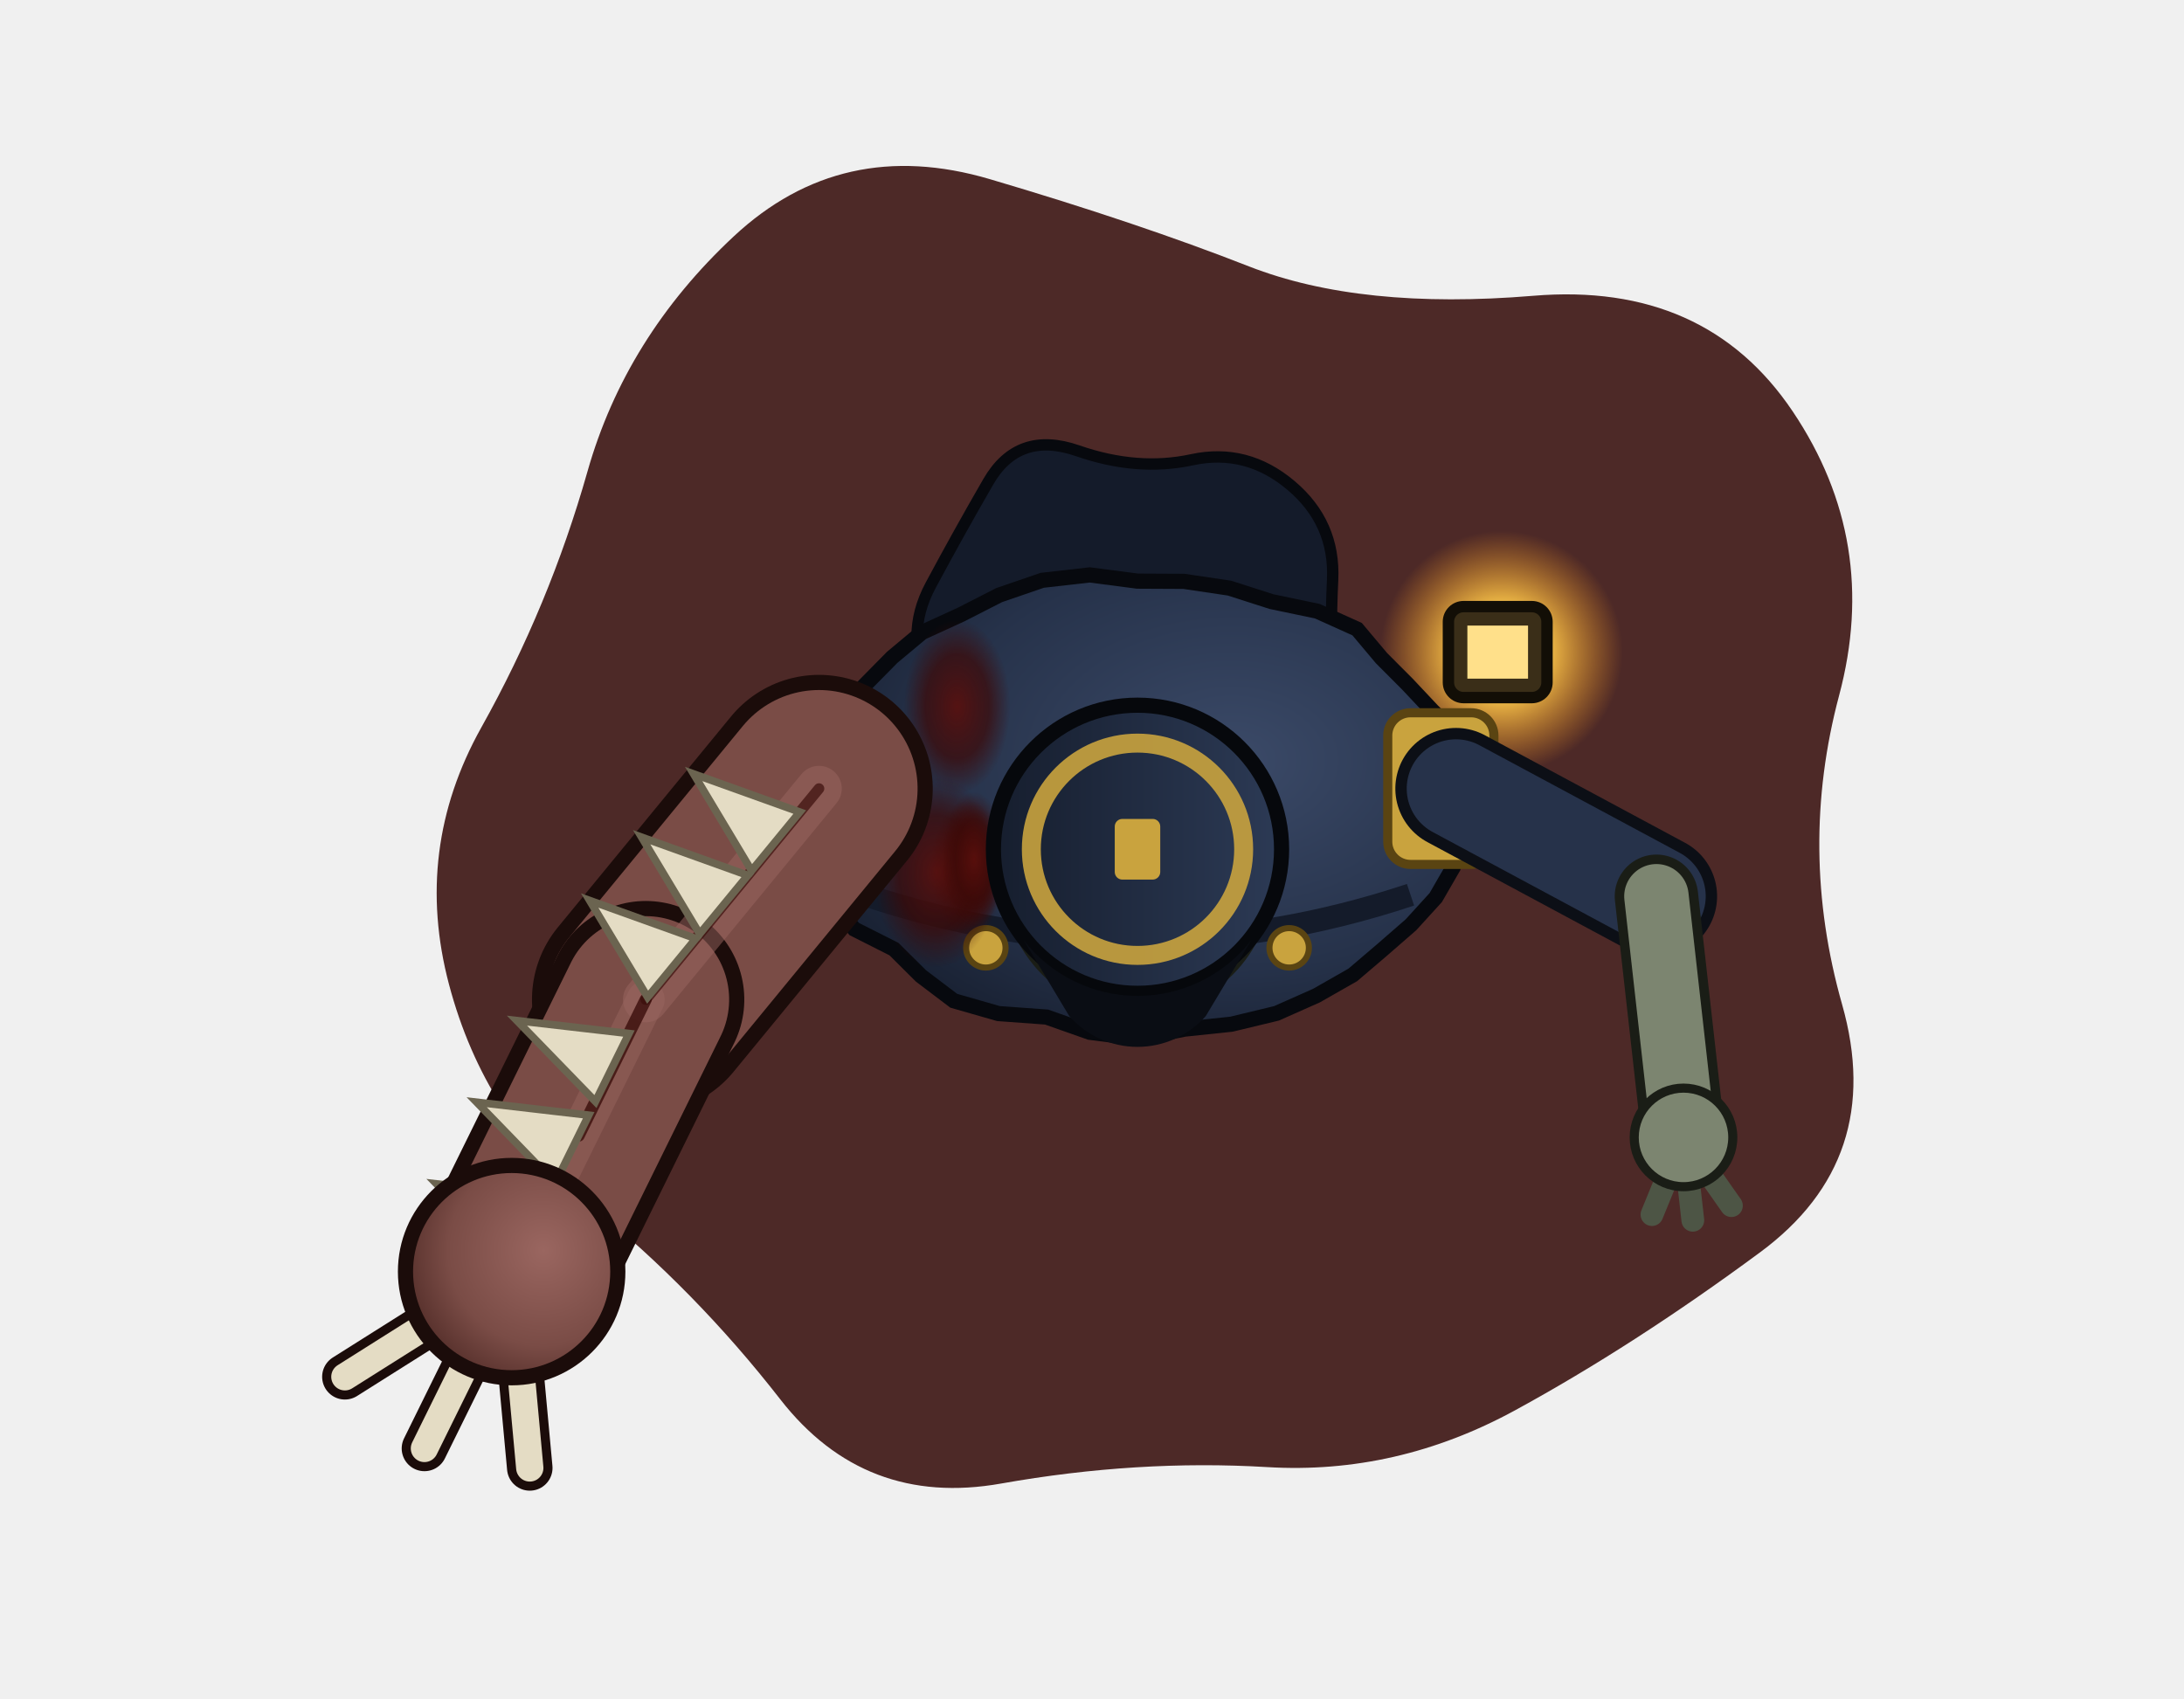
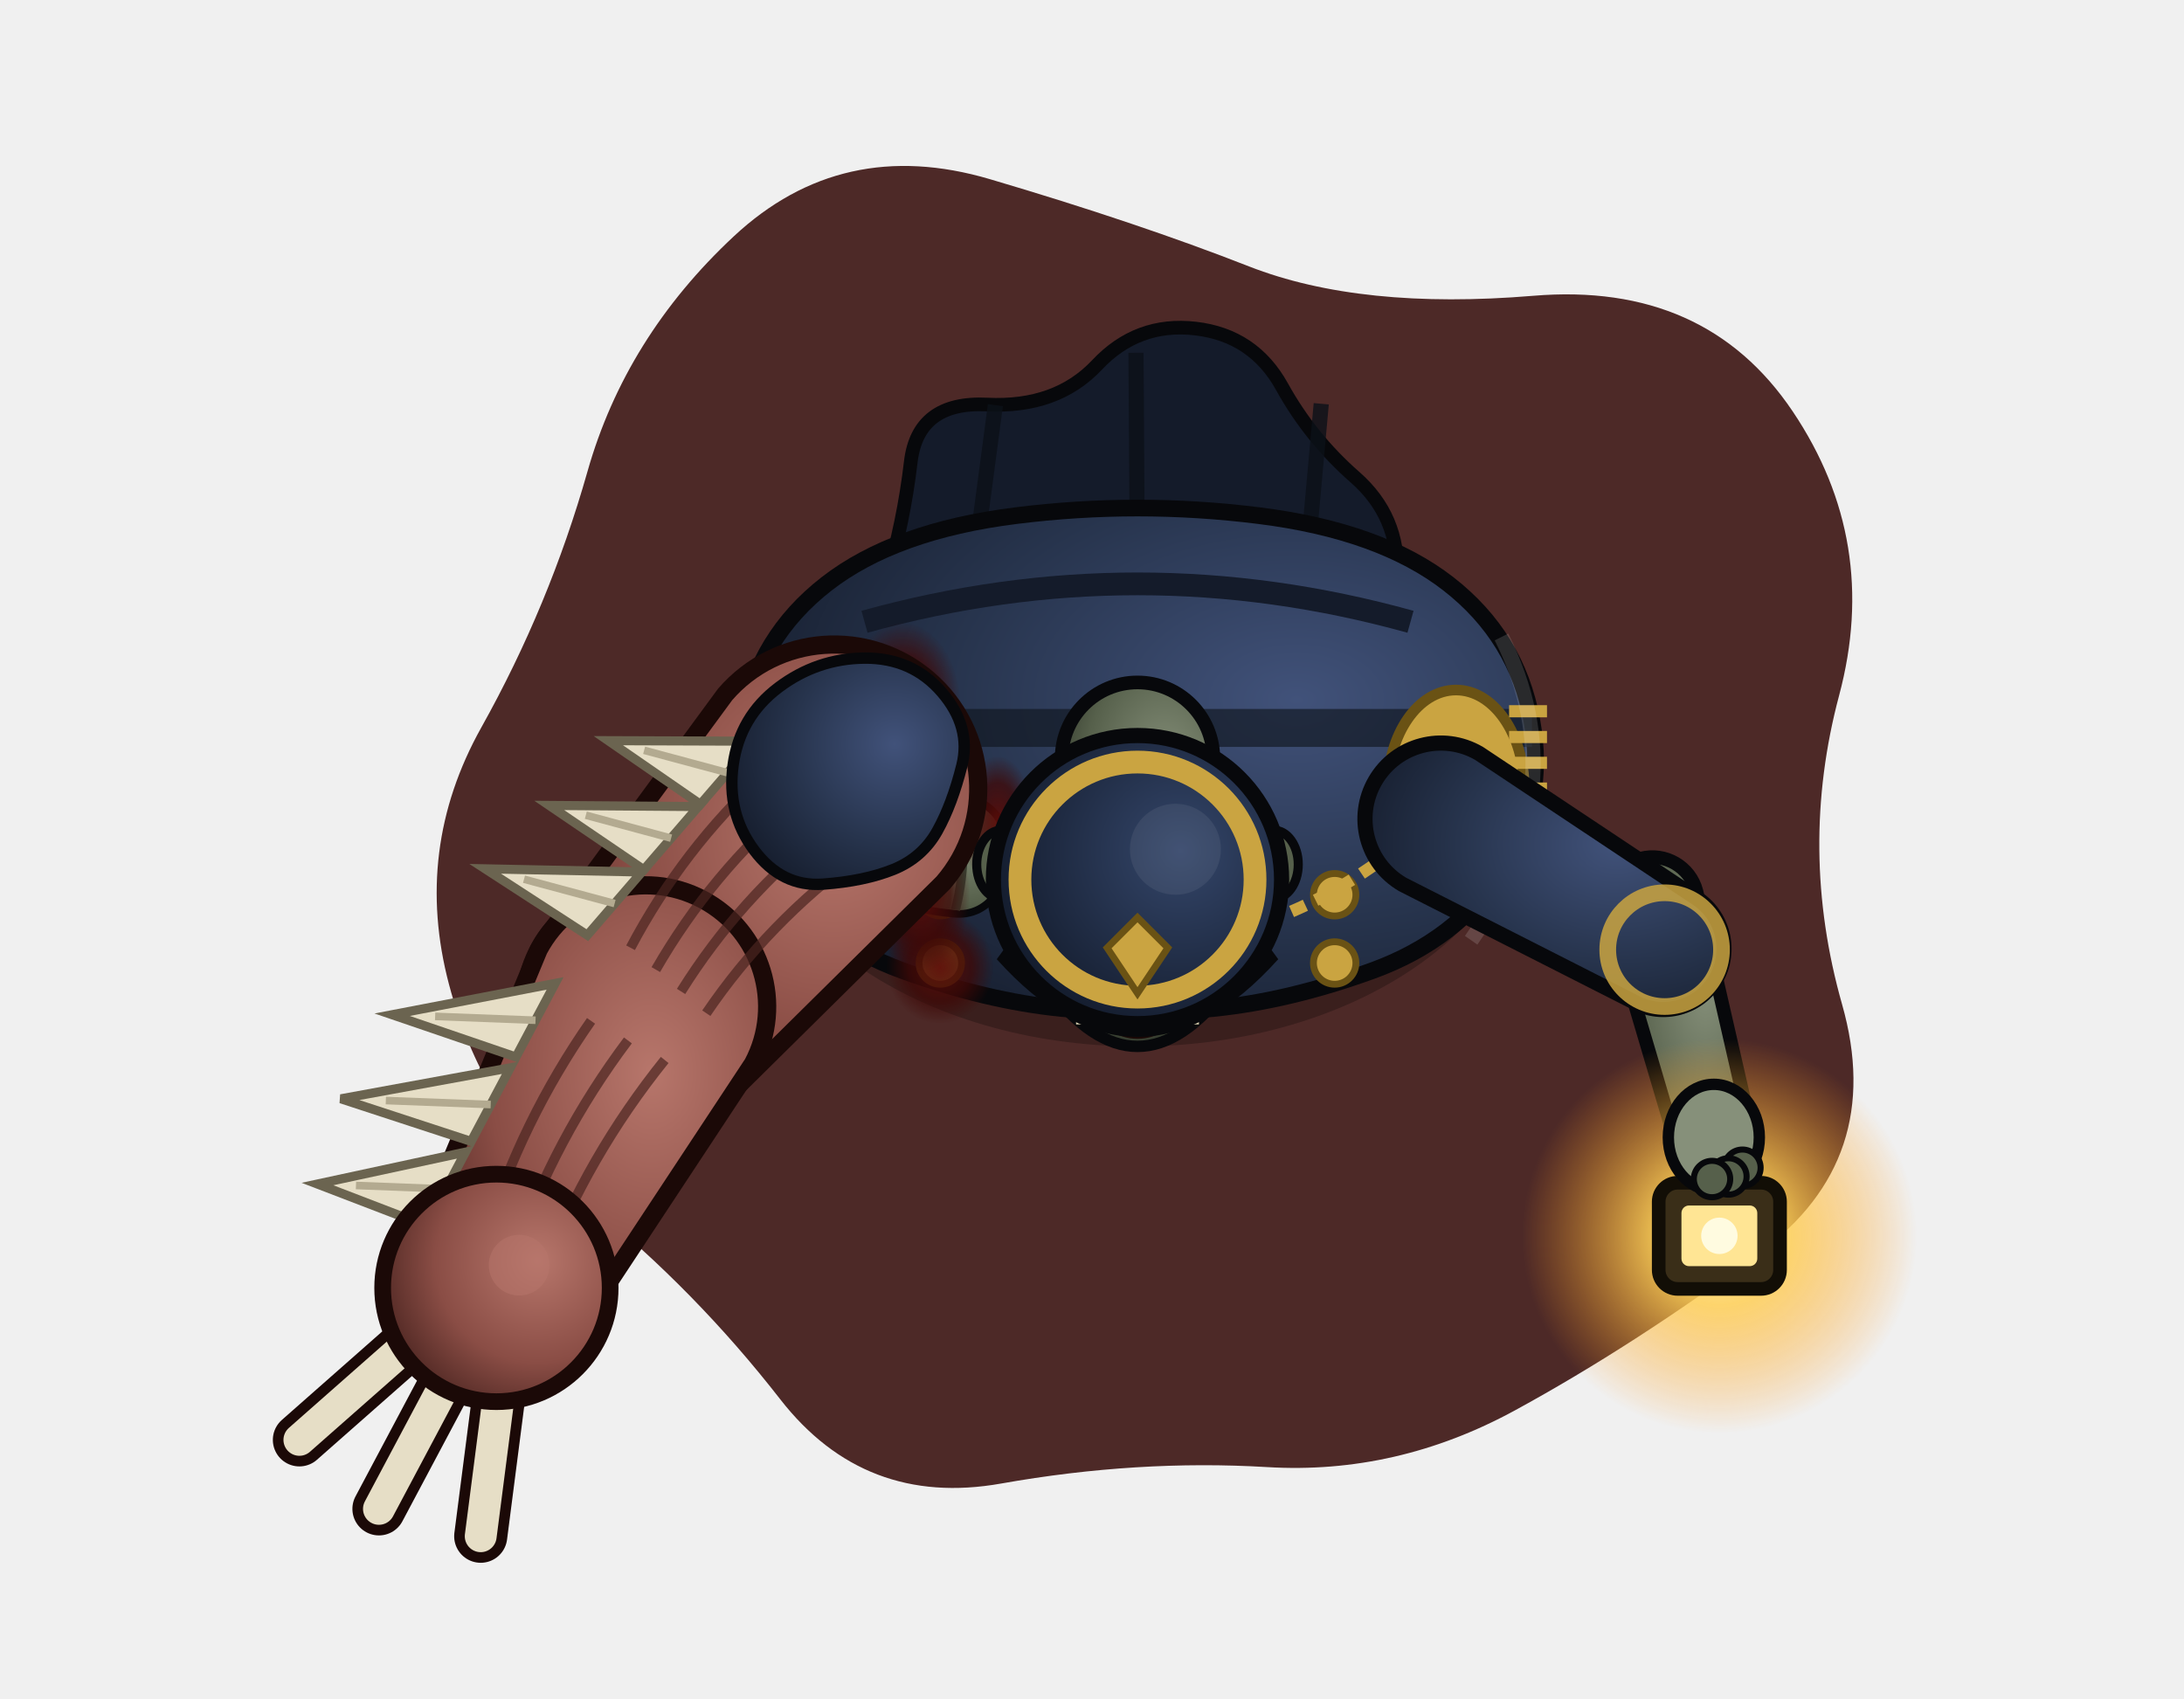
<svg xmlns="http://www.w3.org/2000/svg" width="288" height="224" viewBox="0 0 288 224">
  <defs>
-     <radialGradient id="bc" cx="40%" cy="35%" r="75%">
-       <stop offset="0" stop-color="#3b4a68" stop-opacity="1" />
-       <stop offset="0.6" stop-color="#26324a" stop-opacity="1" />
-       <stop offset="1" stop-color="#141b2a" stop-opacity="1" />
+     <radialGradient id="bc" cx="38%" cy="30%" r="80%">
+       <stop offset="0" stop-color="#41527a" />
+       <stop offset=".55" stop-color="#27344d" />
+       <stop offset="1" stop-color="#141b2a" />
    </radialGradient>
-     <radialGradient id="bf" cx="40%" cy="35%" r="75%">
-       <stop offset="0" stop-color="#9a6660" stop-opacity="1" />
-       <stop offset="0.6" stop-color="#7a4c46" stop-opacity="1" />
-       <stop offset="1" stop-color="#4a2622" stop-opacity="1" />
+     <radialGradient id="bf" cx="38%" cy="32%" r="75%">
+       <stop offset="0" stop-color="#b7766b" />
+       <stop offset=".6" stop-color="#8a4d45" />
+       <stop offset="1" stop-color="#4a2420" />
    </radialGradient>
-     <radialGradient id="bs" cx="60%" cy="40%" r="75%">
-       <stop offset="0" stop-color="#7c8570" stop-opacity="1" />
-       <stop offset="1" stop-color="#4d5545" stop-opacity="1" />
+     <radialGradient id="bs" cx="40%" cy="32%" r="75%">
+       <stop offset="0" stop-color="#86907a" />
+       <stop offset=".7" stop-color="#56604b" />
+       <stop offset="1" stop-color="#383f31" />
    </radialGradient>
    <radialGradient id="bl" cx="50%" cy="50%" r="50%">
-       <stop offset="0" stop-color="#fff3b0" stop-opacity="1" />
-       <stop offset="0.4" stop-color="#ffc94a" stop-opacity="0.9" />
+       <stop offset="0" stop-color="#fff6c0" />
+       <stop offset=".35" stop-color="#ffcf55" stop-opacity=".85" />
      <stop offset="1" stop-color="#ff9a1f" stop-opacity="0" />
    </radialGradient>
    <radialGradient id="bb" cx="50%" cy="50%" r="50%">
-       <stop offset="0" stop-color="#5a0f0c" stop-opacity="0.9" />
-       <stop offset="0.6" stop-color="#3d0907" stop-opacity="0.7" />
-       <stop offset="1" stop-color="#3d0907" stop-opacity="0" />
+       <stop offset="0" stop-color="#5c0d0a" stop-opacity=".95" />
+       <stop offset=".6" stop-color="#3f0806" stop-opacity=".75" />
+       <stop offset="1" stop-color="#3f0806" stop-opacity="0" />
    </radialGradient>
-     <linearGradient id="cap" x1="0" y1="0" x2="0" y2="1">
-       <stop offset="0" stop-color="#2c3a55" stop-opacity="1" />
-       <stop offset="1" stop-color="#161e2e" stop-opacity="1" />
-     </linearGradient>
+     <radialGradient id="cap" cx="40%" cy="35%" r="70%">
+       <stop offset="0" stop-color="#34466a" />
+       <stop offset="1" stop-color="#121a2a" />
+     </radialGradient>
  </defs>
  <path d="M242.91 132.45 Q248.72 152.89 232.08 165.17 Q215.45 177.45 199.81 185.98 Q184.18 194.51 167.09 193.48 Q150 192.46 132.01 195.65 Q114.03 198.84 102.89 184.54 Q91.76 170.24 77.85 158.94 Q63.93 147.65 59.21 129.83 Q54.49 112 63.47 95.94 Q72.45 79.88 77.47 62.18 Q82.49 44.49 96.75 31.18 Q111.01 17.87 130.51 23.62 Q150 29.37 164.72 35.14 Q179.45 40.9 202.17 39.01 Q224.89 37.11 236.41 54.27 Q247.94 71.43 242.52 91.72 Q237.11 112 242.91 132.45 Z" fill="#300604" opacity=".85" />
  <g transform="translate(150 112) rotate(90) translate(-112 -112)">
-     <path d="M104 96 L106 93" stroke="#0c0f16" stroke-width="21" stroke-linecap="round" fill="none" />
-     <path d="M104 96 L106 93" stroke="#1d2433" stroke-width="17" stroke-linecap="round" fill="none" />
-     <ellipse cx="111" cy="93" rx="12" ry="8" fill="#15120f" stroke="#050505" stroke-width="1.5" />
-     <path d="M104 128 L106 131" stroke="#0c0f16" stroke-width="21" stroke-linecap="round" fill="none" />
-     <path d="M104 128 L106 131" stroke="#1d2433" stroke-width="17" stroke-linecap="round" fill="none" />
-     <ellipse cx="111" cy="131" rx="12" ry="8" fill="#15120f" stroke="#050505" stroke-width="1.5" />
+     <path d="M107.39 98.7 L107.05 96.02 A9 9 0 0 0 90.95 87.98 L88.61 89.3 A10.5 10.5 0 0 0 107.39 98.7 Z" fill="#1c2331" stroke="#07080b" stroke-width="2" stroke-linejoin="round" />
+     <path d="M107.05 96.02 L106.71 93.35 A7.5 7.5 0 0 0 93.29 86.65 L90.95 87.98 A9 9 0 0 0 107.05 96.02 Z" fill="#1c2331" stroke="#07080b" stroke-width="2" stroke-linejoin="round" />
+     <path d="M98 94 L100 90" stroke="#8e2a22" stroke-width="2.4" opacity=".85" />
+     <ellipse cx="107" cy="90" rx="15" ry="9.5" fill="#141210" stroke="#07080b" stroke-width="1.8" />
+     <ellipse cx="110" cy="87.5" rx="6" ry="2.2" fill="#fff" opacity=".08" />
+     <path d="M88.61 134.7 L90.95 136.02 A9 9 0 0 0 107.05 127.98 L107.39 125.3 A10.5 10.5 0 0 0 88.61 134.7 Z" fill="#1c2331" stroke="#07080b" stroke-width="2" stroke-linejoin="round" />
+     <path d="M90.95 136.02 L93.29 137.35 A7.5 7.5 0 0 0 106.71 130.65 L107.05 127.98 A9 9 0 0 0 90.95 136.02 Z" fill="#1c2331" stroke="#07080b" stroke-width="2" stroke-linejoin="round" />
+     <path d="M98 130 L100 134" stroke="#8e2a22" stroke-width="2.4" opacity=".85" />
+     <ellipse cx="107" cy="134" rx="15" ry="9.5" fill="#141210" stroke="#07080b" stroke-width="1.8" />
+     <ellipse cx="110" cy="131.5" rx="6" ry="2.2" fill="#fff" opacity=".08" />
    <g transform="rotate(0 112 112) translate(0 0)">
-       <path d="M108.31 118.9 Q107.91 125.81 102.7 130.59 Q97.49 135.37 90.75 139.15 Q84 142.92 77.18 139.27 Q70.36 135.62 63.54 131.68 Q56.72 127.75 59.45 119.88 Q62.19 112 60.63 104.81 Q59.08 97.61 64.01 91.77 Q68.94 85.92 76.47 86.27 Q84 86.63 91.57 86.21 Q99.13 85.79 104.42 91.47 Q109.71 97.15 109.21 104.58 Q108.7 112 108.31 118.9 Z" fill="#141b2a" stroke="#07090e" stroke-width="1.5" />
-       <circle cx="86" cy="64" r="16" fill="url(#bl)" />
-       <rect x="80" y="58" width="12" height="13" rx="2" fill="#3a2e18" stroke="#120e06" stroke-width="1.5" />
-       <rect x="82.5" y="60.5" width="7" height="8" fill="#ffe08a" />
-       <path d="M136.95 112 L136.14 118.29 L134.13 123.99 L133.67 130.34 L131.98 136.23 L128.7 140.56 L125.17 144.11 L122.53 149.34 L118.78 152.62 L114.64 154.7 L110.26 155.01 L106 156.48 L101.75 154.86 L97.34 154.79 L93.68 151.16 L90.16 147.77 L86.69 144.35 L83.41 140.42 L81.05 135.27 L78.48 130.24 L76.53 124.56 L75.82 118.3 L76.64 112 L76.67 105.88 L77.56 99.88 L79.34 94.33 L80.6 88.3 L82.97 83.04 L86.79 79.83 L90.24 76.39 L93.76 73.08 L97.37 69.35 L101.75 69.1 L106 68.93 L110.17 69.85 L114.42 70.39 L118.37 72.67 L121.96 75.94 L125.26 79.73 L128.57 83.61 L131.3 88.4 L133.64 93.67 L135.07 99.61 L135.72 105.8 Z" fill="url(#bc)" stroke="#07090e" stroke-width="2" />
-       <path d="M118 76 Q130 112 118 148" stroke="#141b2a" stroke-width="3" fill="none" />
-       <circle cx="125" cy="92" r="2.6" fill="#c9a33e" stroke="#5a4412" stroke-width="0.8" />
-       <circle cx="125" cy="104" r="2.6" fill="#c9a33e" stroke="#5a4412" stroke-width="0.8" />
-       <circle cx="125" cy="120" r="2.6" fill="#c9a33e" stroke="#5a4412" stroke-width="0.8" />
-       <circle cx="125" cy="132" r="2.6" fill="#c9a33e" stroke="#5a4412" stroke-width="0.8" />
-       <rect x="94" y="65" width="20" height="14" rx="3" fill="#c9a33e" stroke="#5a4412" stroke-width="1.2" />
-       <rect x="94" y="145" width="20" height="14" rx="3" fill="#c9a33e" stroke="#5a4412" stroke-width="1.2" />
-       <ellipse cx="114.52" cy="134.37" rx="8.95" ry="4.94" fill="url(#bb)" />
-       <ellipse cx="115.03" cy="138.51" rx="12.6" ry="8.31" fill="url(#bb)" />
-       <ellipse cx="119.95" cy="122.52" rx="6.97" ry="4.77" fill="url(#bb)" />
-       <ellipse cx="93.18" cy="135.78" rx="11.49" ry="7" fill="url(#bb)" />
-       <ellipse cx="113.33" cy="133.53" rx="8.89" ry="4.19" fill="url(#bb)" />
-       <path d="M104 70 L118.2 43.57" stroke="#0c0f16" stroke-width="16" stroke-linecap="round" fill="none" />
-       <path d="M104 70 L118.2 43.57" stroke="#26324a" stroke-width="13" stroke-linecap="round" fill="none" />
-       <path d="M118.2 43.57 L150 40" stroke="#1a1d16" stroke-width="11" stroke-linecap="round" fill="none" />
-       <path d="M118.2 43.57 L150 40" stroke="#7c8570" stroke-width="8.5" stroke-linecap="round" fill="none" />
-       <path d="M150 40 L159 33.68" stroke="#4d5545" stroke-width="3" stroke-linecap="round" fill="none" />
-       <path d="M150 40 L160.93 38.77" stroke="#4d5545" stroke-width="3" stroke-linecap="round" fill="none" />
-       <path d="M150 40 L160.18 44.16" stroke="#4d5545" stroke-width="3" stroke-linecap="round" fill="none" />
-       <circle cx="150" cy="40" r="6.5" fill="#7c8570" stroke="#1a1d16" stroke-width="1.2" />
-       <path d="M104 154 L131.82 176.85" stroke="#1b0c0a" stroke-width="30" stroke-linecap="round" fill="none" />
-       <path d="M104 154 L131.82 176.85" stroke="#7a4c46" stroke-width="26" stroke-linecap="round" fill="none" />
-       <path d="M131.82 176.85 L167.7 194.53" stroke="#1b0c0a" stroke-width="26" stroke-linecap="round" fill="none" />
-       <path d="M131.82 176.85 L167.7 194.53" stroke="#7a4c46" stroke-width="22" stroke-linecap="round" fill="none" />
-       <path d="M104 154 L131.82 176.85" stroke="#9a6660" stroke-width="6" stroke-linecap="round" fill="none" opacity=".5" />
-       <path d="M131.82 176.85 L167.7 194.53" stroke="#9a6660" stroke-width="5" stroke-linecap="round" fill="none" opacity=".45" />
-       <path d="M131.82 176.85 L149.76 185.69" stroke="#3a0d0a" stroke-width="1.6" stroke-linecap="round" fill="none" opacity=".8" />
-       <path d="M104 154 L131.82 176.85" stroke="#3a0d0a" stroke-width="1.4" stroke-linecap="round" fill="none" opacity=".7" />
-       <path d="M107.09 156.54 L102.07 170.53 L114.82 162.89 Z" fill="#e4dcc4" stroke="#6b6450" stroke-width="1" />
-       <path d="M136.3 179.06 L134.6 193.83 L145.27 183.48 Z" fill="#e4dcc4" stroke="#6b6450" stroke-width="1" />
-       <path d="M115.44 163.39 L110.41 177.39 L123.16 169.74 Z" fill="#e4dcc4" stroke="#6b6450" stroke-width="1" />
-       <path d="M147.07 184.37 L145.36 199.14 L156.04 188.79 Z" fill="#e4dcc4" stroke="#6b6450" stroke-width="1" />
-       <path d="M123.78 170.25 L118.76 184.24 L131.51 176.6 Z" fill="#e4dcc4" stroke="#6b6450" stroke-width="1" />
-       <path d="M157.83 189.67 L156.13 204.44 L166.8 194.09 Z" fill="#e4dcc4" stroke="#6b6450" stroke-width="1" />
-       <path d="M167.7 194.53 L193.59 192.14" stroke="#1b0c0a" stroke-width="6" stroke-linecap="round" fill="none" />
-       <path d="M167.7 194.53 L193.59 192.14" stroke="#e4dcc4" stroke-width="3.6" stroke-linecap="round" fill="none" />
-       <path d="M167.7 194.53 L191.02 206.03" stroke="#1b0c0a" stroke-width="6" stroke-linecap="round" fill="none" />
-       <path d="M167.7 194.53 L191.02 206.03" stroke="#e4dcc4" stroke-width="3.6" stroke-linecap="round" fill="none" />
-       <path d="M167.7 194.53 L181.57 216.52" stroke="#1b0c0a" stroke-width="6" stroke-linecap="round" fill="none" />
-       <path d="M167.7 194.53 L181.57 216.52" stroke="#e4dcc4" stroke-width="3.6" stroke-linecap="round" fill="none" />
-       <circle cx="167.7" cy="194.53" r="14" fill="url(#bf)" stroke="#1b0c0a" stroke-width="2" />
-       <circle cx="116" cy="112" r="17" fill="url(#bs)" stroke="#1a1d16" stroke-width="1.5" />
-       <circle cx="112" cy="112" r="19" fill="url(#cap)" stroke="#06080c" stroke-width="2" />
-       <circle cx="112" cy="112" r="14" fill="none" stroke="#c9a33e" stroke-width="2.5" opacity=".9" />
-       <path d="M124 97 A19 19 0 0 1 124 127 L134 121 A12 12 0 0 0 134 103 Z" fill="#0a0d14" />
-       <rect x="108" y="109" width="8" height="6" rx="1" fill="#c9a33e" />
+       <ellipse cx="102" cy="112" rx="36" ry="52" fill="#000" opacity=".25" />
+       <path d="M104.61 118.96 Q104.89 125.91 100.19 131.18 Q95.49 136.44 89.79 141.92 Q84.08 147.4 76.52 145.12 Q68.96 142.84 60.93 141.9 Q52.9 140.97 53.35 131.83 Q53.81 122.69 48.13 117.34 Q42.44 112 43.33 104.35 Q44.22 96.69 51.01 92.94 Q57.8 89.18 62.95 83.3 Q68.11 77.43 75.92 77.78 Q83.73 78.14 87 86.12 Q90.28 94.1 95.27 97.21 Q100.26 100.32 102.3 106.16 Q104.33 112 104.61 118.96 Z" fill="#141b2a" stroke="#07080b" stroke-width="1.8" />
+       <path d="M78 90 L53.25 87.77" stroke="#0b1018" stroke-width="2" opacity=".8" />
+       <path d="M78 112 L46.52 112.2" stroke="#0b1018" stroke-width="2" opacity=".8" />
+       <path d="M78 134 L53.43 130.74" stroke="#0b1018" stroke-width="2" opacity=".8" />
+       <path d="M77 71 Q84 62 95 60 Q106 58 115 64 Q124 70 128 81 Q132 92 133 102 Q134 112 133 122 Q132 132 128 143 Q124 154 115 160 Q106 166 95 164 Q84 162 77 153 Q70 144 68 128 Q66 112 68 96 Q70 80 77 71 Z" fill="url(#bc)" stroke="#07080b" stroke-width="2.2" />
+       <path d="M82 76 Q72 112 82 148" stroke="#141b2a" stroke-width="3" fill="none" />
+       <path d="M96 60 L96 164" stroke="#10151f" stroke-width="5" opacity=".65" />
+       <rect x="92" y="106" width="9" height="12" rx="2" fill="#caa441" stroke="#6a5214" stroke-width="1" />
+       <circle cx="118" cy="86" r="2.8" fill="#caa441" stroke="#6a5214" stroke-width=".9" />
+       <circle cx="118" cy="100" r="2.8" fill="#caa441" stroke="#6a5214" stroke-width=".9" />
+       <circle cx="118" cy="124" r="2.8" fill="#caa441" stroke="#6a5214" stroke-width=".9" />
+       <circle cx="118" cy="138" r="2.8" fill="#caa441" stroke="#6a5214" stroke-width=".9" />
+       <circle cx="127" cy="86" r="2.8" fill="#caa441" stroke="#6a5214" stroke-width=".9" />
+       <circle cx="127" cy="100" r="2.8" fill="#caa441" stroke="#6a5214" stroke-width=".9" />
+       <circle cx="127" cy="124" r="2.8" fill="#caa441" stroke="#6a5214" stroke-width=".9" />
+       <circle cx="127" cy="138" r="2.8" fill="#caa441" stroke="#6a5214" stroke-width=".9" />
+       <path d="M112 78 Q126 96 124 116" stroke="#caa441" stroke-width="1.6" stroke-dasharray="2 1.5" fill="none" />
+       <rect x="120" y="114" width="8" height="5" rx="2" fill="#d9d2b8" stroke="#6b6450" stroke-width=".8" />
+       <ellipse cx="104" cy="70" rx="13" ry="9" fill="#caa441" stroke="#6a5214" stroke-width="1.4" />
+       <path d="M93.8 63 l0 -5" stroke="#caa441" stroke-width="1.6" />
+       <path d="M97.2 63 l0 -5" stroke="#caa441" stroke-width="1.6" />
+       <path d="M100.6 63 l0 -5" stroke="#caa441" stroke-width="1.6" />
+       <path d="M104 63 l0 -5" stroke="#caa441" stroke-width="1.6" />
+       <path d="M107.4 63 l0 -5" stroke="#caa441" stroke-width="1.6" />
+       <path d="M110.8 63 l0 -5" stroke="#caa441" stroke-width="1.6" />
+       <path d="M114.2 63 l0 -5" stroke="#caa441" stroke-width="1.6" />
+       <ellipse cx="104" cy="154" rx="13" ry="9" fill="#caa441" stroke="#6a5214" stroke-width="1.4" />
+       <path d="M93.8 161 l0 5" stroke="#caa441" stroke-width="1.6" />
+       <path d="M97.2 161 l0 5" stroke="#caa441" stroke-width="1.6" />
+       <path d="M100.6 161 l0 5" stroke="#caa441" stroke-width="1.6" />
+       <path d="M104 161 l0 5" stroke="#caa441" stroke-width="1.6" />
+       <path d="M107.4 161 l0 5" stroke="#caa441" stroke-width="1.6" />
+       <path d="M110.8 161 l0 5" stroke="#caa441" stroke-width="1.6" />
+       <path d="M114.2 161 l0 5" stroke="#caa441" stroke-width="1.6" />
+       <path d="M119.29 142.71 Q118.45 145.41 116.12 147.81 Q113.8 150.21 110.78 148.77 Q107.77 147.33 104.88 145.49 Q102 143.64 103.13 140.41 Q104.25 137.18 105.35 133.78 Q106.44 130.37 110.27 129.23 Q114.1 128.09 117.48 130.33 Q120.86 132.57 120.5 136.28 Q120.13 140 119.29 142.71 Z" fill="url(#bs)" stroke="#07080b" stroke-width="1" />
+       <path d="M104 136 q8 -2 16 0" stroke="#383f31" stroke-width="1.2" fill="none" />
+       <path d="M104 140 q8 -2 16 0" stroke="#383f31" stroke-width="1.2" fill="none" />
+       <path d="M104 144 q8 -2 16 0" stroke="#383f31" stroke-width="1.2" fill="none" />
+       <ellipse cx="108.53" cy="130.44" rx="8.81" ry="4.78" fill="url(#bb)" />
+       <ellipse cx="93.22" cy="142.97" rx="11.14" ry="7.65" fill="url(#bb)" />
+       <ellipse cx="123.62" cy="107.84" rx="8" ry="8.49" fill="url(#bb)" />
+       <ellipse cx="127.58" cy="138.04" rx="7.43" ry="7.07" fill="url(#bb)" />
+       <ellipse cx="114.26" cy="143.82" rx="10.23" ry="7.26" fill="url(#bb)" />
+       <ellipse cx="117.95" cy="140.56" rx="10.26" ry="6.48" fill="url(#bb)" />
+       <path d="M84 64 Q104 54 124 68" stroke="#fff" stroke-width="2" fill="none" opacity=".14" />
+       <path d="M120.56 49.91 L151.27 40.84 A5 5 0 0 0 148.73 31.16 L117.52 38.3 A6 6 0 0 0 120.56 49.91 Z" fill="url(#bs)" stroke="#07080b" stroke-width="1.8" stroke-linejoin="round" />
+       <path d="M116.64 77.04 L132.14 46.52 A8 8 0 0 0 118.33 38.45 L99.36 66.96 A10 10 0 0 0 116.64 77.04 Z" fill="url(#bc)" stroke="#07080b" stroke-width="2" stroke-linejoin="round" />
+       <circle cx="125.24" cy="42.49" r="7.5" fill="none" stroke="#caa441" stroke-width="2.2" opacity=".85" />
+       <circle cx="162.98" cy="35.27" r="26" fill="url(#bl)" />
+       <path d="M150 36 L162.98 35.27" stroke="#2a2418" stroke-width="2" />
+       <rect x="155.98" y="27.27" width="14" height="16" rx="2.5" fill="#3a2e18" stroke="#120e06" stroke-width="1.8" />
+       <rect x="158.98" y="30.27" width="8" height="10" rx="1" fill="#ffe594" />
+       <circle cx="162.98" cy="35.27" r="2.4" fill="#fffbe0" />
+       <ellipse cx="150" cy="36" rx="7" ry="6" fill="#86907a" stroke="#07080b" stroke-width="1.5" />
+       <circle cx="154" cy="32.23" r="2.4" fill="#56604b" stroke="#07080b" stroke-width=".8" />
+       <circle cx="155.15" cy="34.08" r="2.4" fill="#56604b" stroke="#07080b" stroke-width=".8" />
+       <circle cx="155.49" cy="36.24" r="2.4" fill="#56604b" stroke="#07080b" stroke-width=".8" />
+       <path d="M91.58 166.38 L122.3 188.95 A16 16 0 0 0 143.22 164.73 L116.42 137.62 A19 19 0 0 0 91.58 166.38 Z" fill="url(#bf)" stroke="#1b0907" stroke-width="2.4" stroke-linejoin="round" />
+       <path d="M125.25 190.97 L164.22 207.14 A12 12 0 0 0 175.48 185.95 L140.27 162.71 A16 16 0 0 0 125.25 190.97 Z" fill="url(#bf)" stroke="#1b0907" stroke-width="2.4" stroke-linejoin="round" />
+       <path d="M112.84 148.74 Q121.6 160.69 133.62 168.86" stroke="#4a2420" stroke-width="1.3" fill="none" opacity=".7" />
+       <path d="M109.25 152.9 Q118.36 164.44 130.75 172.19" stroke="#4a2420" stroke-width="1.3" fill="none" opacity=".7" />
+       <path d="M105.65 157.06 Q115.13 168.18 127.87 175.52" stroke="#4a2420" stroke-width="1.3" fill="none" opacity=".7" />
+       <path d="M102.06 161.22 Q111.89 171.93 124.99 178.85" stroke="#4a2420" stroke-width="1.3" fill="none" opacity=".7" />
+       <path d="M139.79 174.35 Q152.45 184.53 167.46 190.29" stroke="#4a2420" stroke-width="1.3" fill="none" opacity=".7" />
+       <path d="M137.21 179.2 Q150.13 188.9 165.4 194.18" stroke="#4a2420" stroke-width="1.3" fill="none" opacity=".7" />
+       <path d="M134.63 184.06 Q147.81 193.27 163.33 198.07" stroke="#4a2420" stroke-width="1.3" fill="none" opacity=".7" />
+       <path d="M97.75 162.45 L97.68 181.78 L106.07 169.64 Z" fill="#e6dec6" stroke="#6b6450" stroke-width="1.2" />
+       <path d="M101.91 166.05 L98.95 177.06" stroke="#b3aa90" stroke-width="1" />
+       <path d="M106.37 169.91 L106.22 189.57 L114.7 177.1 Z" fill="#e6dec6" stroke="#6b6450" stroke-width="1.2" />
+       <path d="M110.54 173.5 L107.51 184.75" stroke="#b3aa90" stroke-width="1" />
+       <path d="M115 177.36 L114.58 198.02 L123.33 184.55 Z" fill="#e6dec6" stroke="#6b6450" stroke-width="1.2" />
+       <path d="M119.16 180.95 L115.95 192.9" stroke="#b3aa90" stroke-width="1" />
+       <path d="M129.69 188.8 L133.82 210.29 L139.4 193.96 Z" fill="#e6dec6" stroke="#6b6450" stroke-width="1.2" />
+       <path d="M134.55 191.38 L134.04 204.62" stroke="#b3aa90" stroke-width="1" />
+       <path d="M140.82 194.71 L144.91 217.04 L150.53 199.87 Z" fill="#e6dec6" stroke="#6b6450" stroke-width="1.2" />
+       <path d="M145.67 197.29 L145.14 211.12" stroke="#b3aa90" stroke-width="1" />
+       <path d="M151.94 200.62 L156.15 220.14 L161.66 205.78 Z" fill="#e6dec6" stroke="#6b6450" stroke-width="1.2" />
+       <path d="M156.8 203.2 L156.34 215.06" stroke="#b3aa90" stroke-width="1" />
+       <path d="M116.6 153.46 Q117 158.91 112.11 162.56 Q107.21 166.2 100.86 165.32 Q94.51 164.44 90.67 159.34 Q86.84 154.25 86.79 147.98 Q86.75 141.72 91.3 137.8 Q95.85 133.89 100.95 135.16 Q106.04 136.43 109.57 138.39 Q113.11 140.36 114.66 144.18 Q116.2 148 116.6 153.46 Z" fill="url(#bc)" stroke="#07080b" stroke-width="1.5" />
+       <path d="M178.79 195.54 L202.6 198.61" stroke="#1b0907" stroke-width="7" stroke-linecap="round" />
+       <path d="M178.79 195.54 L202.6 198.61" stroke="#e6dec6" stroke-width="4.2" stroke-linecap="round" />
+       <path d="M177.8 200.77 L198.99 212.03" stroke="#1b0907" stroke-width="7" stroke-linecap="round" />
+       <path d="M177.8 200.77 L198.99 212.03" stroke="#e6dec6" stroke-width="4.2" stroke-linecap="round" />
+       <path d="M174.02 204.52 L189.89 222.52" stroke="#1b0907" stroke-width="7" stroke-linecap="round" />
+       <path d="M174.02 204.52 L189.89 222.52" stroke="#e6dec6" stroke-width="4.2" stroke-linecap="round" />
+       <circle cx="169.85" cy="196.54" r="15" fill="url(#bf)" stroke="#1b0907" stroke-width="2.2" />
+       <circle cx="166.85" cy="193.54" r="4" fill="#b7766b" opacity=".5" />
+       <path d="M100 122 L110 121 A9 9 0 0 0 110 103 L100 102 A10 10 0 0 0 100 122 Z" fill="url(#bs)" stroke="#07080b" stroke-width="1.8" stroke-linejoin="round" />
+       <path d="M130 100 Q146 112 130 124 Z" fill="#383f31" stroke="#07080b" stroke-width="1.5" />
+       <path d="M132 104 Q142 112 132 120 Z" fill="#1a0806" />
+       <rect x="132.5" y="103.9" width="2.6" height="1.8" fill="#dcd3b2" />
+       <rect x="132.5" y="106.3" width="2.6" height="1.8" fill="#dcd3b2" />
+       <rect x="132.5" y="108.7" width="2.6" height="1.8" fill="#dcd3b2" />
+       <rect x="132.5" y="111.1" width="2.6" height="1.8" fill="#dcd3b2" />
+       <rect x="132.5" y="113.5" width="2.6" height="1.8" fill="#dcd3b2" />
+       <rect x="132.5" y="115.9" width="2.6" height="1.8" fill="#dcd3b2" />
+       <rect x="132.5" y="118.3" width="2.6" height="1.8" fill="#dcd3b2" />
+       <ellipse cx="114" cy="94" rx="4.5" ry="3.2" fill="#56604b" stroke="#07080b" stroke-width="1.2" />
+       <ellipse cx="114" cy="130" rx="4.5" ry="3.2" fill="#56604b" stroke="#07080b" stroke-width="1.2" />
+       <path d="M126 94 Q146 112 126 130 Q134 112 126 94 Z" fill="#090c14" stroke="#07080b" stroke-width="1.5" />
+       <circle cx="116" cy="112" r="19" fill="url(#cap)" stroke="#07080b" stroke-width="2" />
+       <circle cx="116" cy="112" r="15.5" fill="none" stroke="#caa441" stroke-width="3" />
+       <circle cx="112" cy="107" r="6" fill="#fff" opacity=".07" />
+       <path d="M125 108 L131 112 L125 116 L121 112 Z" fill="#caa441" stroke="#6a5214" stroke-width=".9" />
    </g>
  </g>
</svg>
